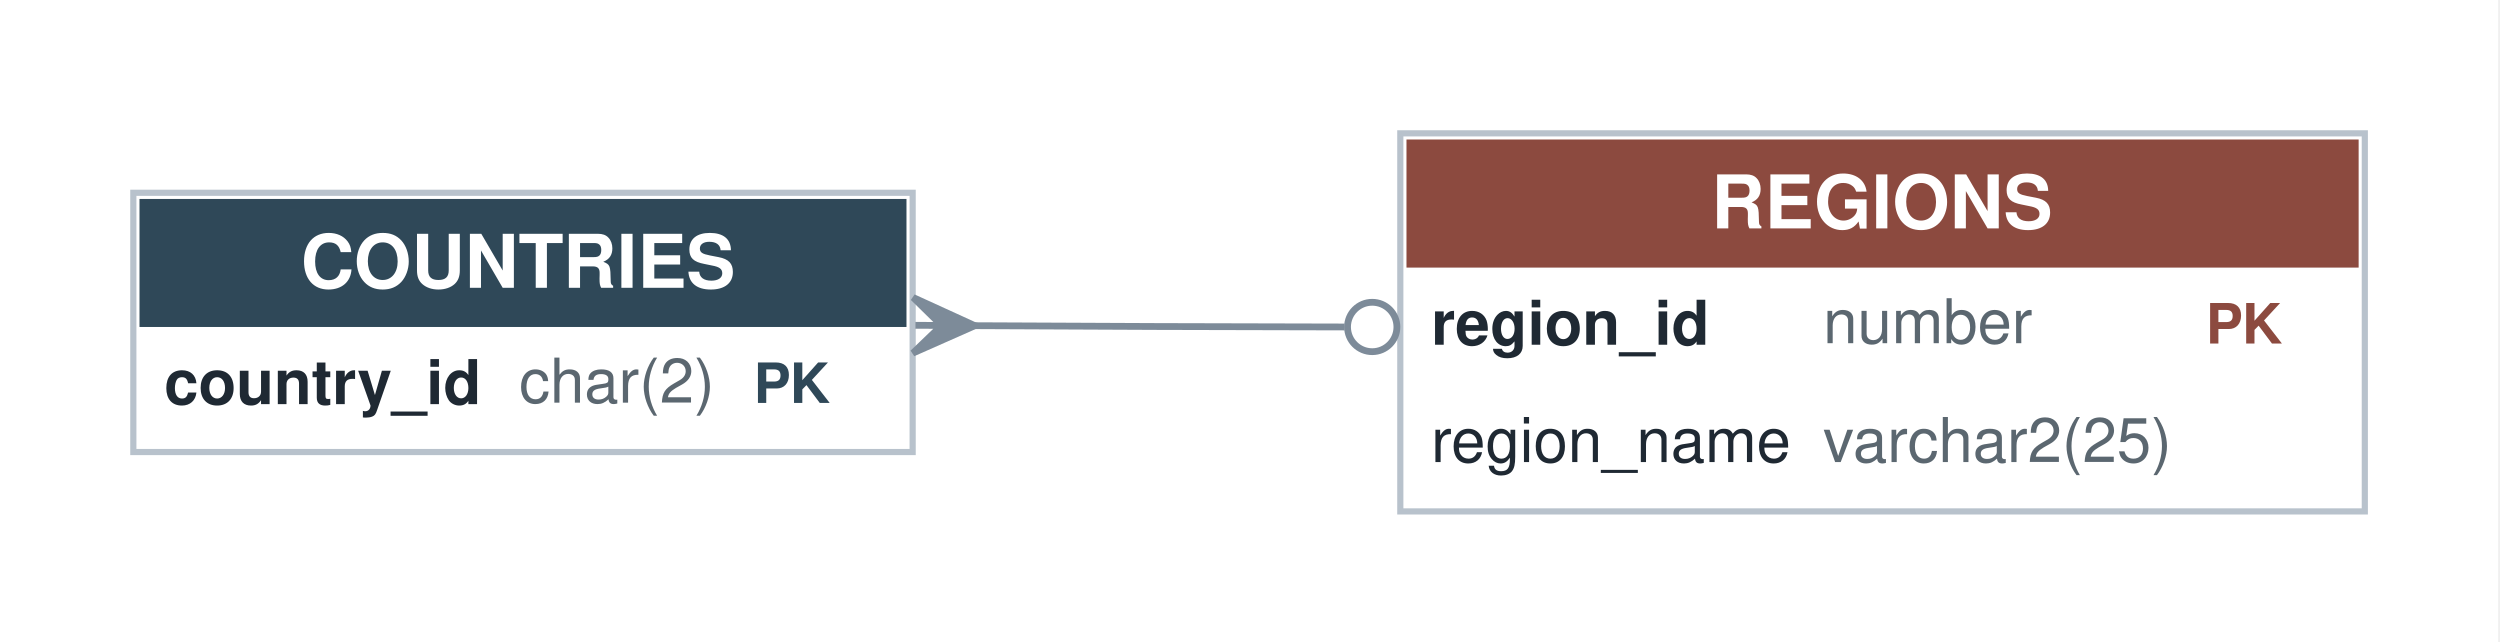
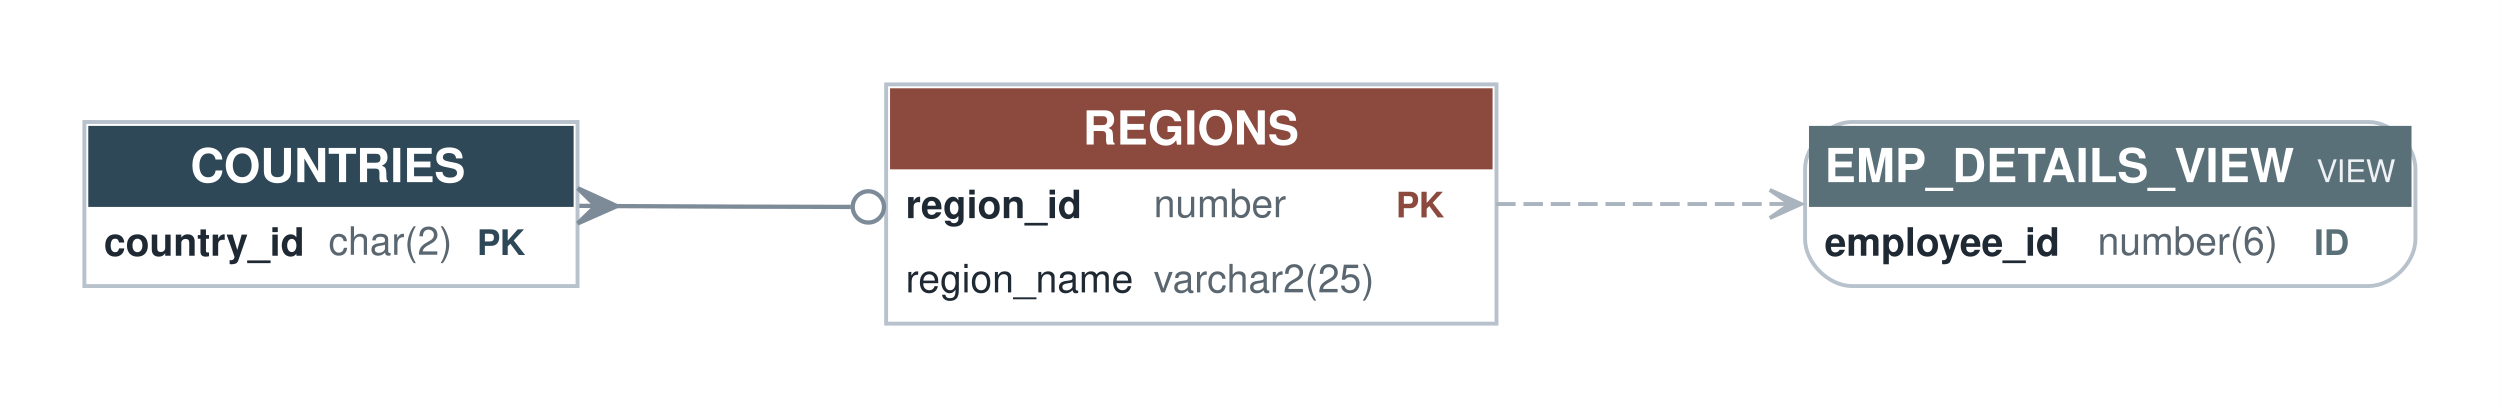
- <svg xmlns="http://www.w3.org/2000/svg" width="405pt" height="104pt" viewBox="0.00 0.00 405.00 104.00">
+ <svg xmlns="http://www.w3.org/2000/svg" width="640pt" height="104pt" viewBox="0.00 0.00 640.00 104.00">
  <g id="graph0" class="graph" transform="scale(1 1) rotate(0) translate(21.6 82.85)">
-     <polygon fill="white" stroke="none" points="-21.6,21.6 -21.6,-82.85 383.1,-82.85 383.1,21.6 -21.6,21.6" />
+     <polygon fill="white" stroke="none" points="-21.6,21.6 -21.6,-82.85 618.35,-82.85 618.35,21.6 -21.6,21.6" />
    <g id="node1" class="node">
      <polygon fill="#ffffff" stroke="none" points="205.25,0 205.25,-61.25 361.5,-61.25 361.5,0 205.25,0" />
      <polygon fill="none" stroke="#b8c2cc" points="205.25,0 205.25,-61.25 361.5,-61.25 361.5,0 205.25,0" />
      <polygon fill="#8c4a3f" stroke="none" points="206.25,-39.5 206.25,-60.25 360.5,-60.25 360.5,-39.5 206.25,-39.5" />
      <text xml:space="preserve" text-anchor="start" x="255.62" y="-45.85" font-family="Helvetica,Arial,sans-serif" font-weight="bold" font-size="12.00" fill="white">REGIONS</text>
      <text xml:space="preserve" text-anchor="start" x="210.25" y="-27" font-family="Helvetica,Arial,sans-serif" font-weight="bold" font-size="10.00" fill="#1f2933">region_id</text>
      <text xml:space="preserve" text-anchor="start" x="273.75" y="-27.25" font-family="Helvetica,Arial,sans-serif" font-size="10.00" fill="#5b6770">number</text>
      <text xml:space="preserve" text-anchor="start" x="335.75" y="-27.2" font-family="Helvetica,Arial,sans-serif" font-weight="bold" font-size="9.00" fill="#8c4a3f">PK</text>
      <text xml:space="preserve" text-anchor="start" x="210.25" y="-8" font-family="Helvetica,Arial,sans-serif" font-size="10.00" fill="#1f2933">region_name</text>
      <text xml:space="preserve" text-anchor="start" x="273.75" y="-8" font-family="Helvetica,Arial,sans-serif" font-size="10.00" fill="#5b6770">varchar2(25)</text>
+     </g>
+     <g id="node3" class="node">
+       <path fill="#ffffff" stroke="none" d="M452.5,-9.62C452.5,-9.62 584.75,-9.62 584.75,-9.62 590.75,-9.62 596.75,-15.62 596.75,-21.62 596.75,-21.62 596.75,-39.62 596.75,-39.62 596.75,-45.62 590.75,-51.62 584.75,-51.62 584.75,-51.62 452.5,-51.62 452.5,-51.62 446.5,-51.62 440.5,-45.62 440.5,-39.62 440.5,-39.62 440.5,-21.62 440.5,-21.62 440.5,-15.62 446.5,-9.62 452.5,-9.62" />
+       <path fill="none" stroke="#b8c2cc" d="M452.5,-9.62C452.5,-9.62 584.75,-9.62 584.75,-9.62 590.75,-9.62 596.75,-15.62 596.75,-21.62 596.75,-21.62 596.75,-39.62 596.75,-39.62 596.75,-45.62 590.75,-51.62 584.75,-51.62 584.75,-51.62 452.5,-51.62 452.5,-51.62 446.5,-51.62 440.5,-45.62 440.5,-39.62 440.5,-39.62 440.5,-21.62 440.5,-21.62 440.5,-15.62 446.5,-9.62 452.5,-9.62" />
+       <polygon fill="#5a7078" stroke="none" points="441.5,-29.88 441.5,-50.62 595.75,-50.62 595.75,-29.88 441.5,-29.88" />
+       <text xml:space="preserve" text-anchor="start" x="445.5" y="-36.23" font-family="Helvetica,Arial,sans-serif" font-weight="bold" font-size="12.00" fill="white">EMP_DETAILS_VIEW</text>
+       <text xml:space="preserve" text-anchor="start" x="567" y="-36.23" font-family="Helvetica,Arial,sans-serif" font-size="8.00" fill="#eef2f5">  VIEW</text>
+       <text xml:space="preserve" text-anchor="start" x="445.5" y="-17.38" font-family="Helvetica,Arial,sans-serif" font-weight="bold" font-size="10.00" fill="#1f2933">employee_id</text>
+       <text xml:space="preserve" text-anchor="start" x="515.38" y="-17.62" font-family="Helvetica,Arial,sans-serif" font-size="10.00" fill="#5b6770">number(6)</text>
+       <text xml:space="preserve" text-anchor="start" x="570.81" y="-17.57" font-family="Helvetica,Arial,sans-serif" font-weight="bold" font-size="9.00" fill="#5a7078">ID</text>
+     </g>
+     <g id="edge2" class="edge">
+       <path fill="none" stroke="#a9b4bf" stroke-dasharray="5,2" d="M361.4,-30.62C383.89,-30.62 408.61,-30.62 431.62,-30.62" />
+       <polygon fill="#a9b4bf" stroke="#a9b4bf" points="439.47,-30.63 431.47,-34.23 436.68,-30.63 431.47,-30.63 431.47,-30.63 431.47,-30.63 436.68,-30.63 431.47,-27.03 439.47,-30.63" />
    </g>
    <g id="node2" class="node">
      <polygon fill="#ffffff" stroke="none" points="0,-9.62 0,-51.62 126.25,-51.62 126.25,-9.62 0,-9.62" />
      <polygon fill="none" stroke="#b8c2cc" points="0,-9.62 0,-51.62 126.25,-51.62 126.25,-9.62 0,-9.62" />
      <polygon fill="#2f4858" stroke="none" points="1,-29.88 1,-50.62 125.25,-50.62 125.25,-29.88 1,-29.88" />
      <text xml:space="preserve" text-anchor="start" x="27.12" y="-36.23" font-family="Helvetica,Arial,sans-serif" font-weight="bold" font-size="12.00" fill="white">COUNTRIES</text>
      <text xml:space="preserve" text-anchor="start" x="5" y="-17.38" font-family="Helvetica,Arial,sans-serif" font-weight="bold" font-size="10.00" fill="#1f2933">country_id</text>
      <text xml:space="preserve" text-anchor="start" x="62.5" y="-17.62" font-family="Helvetica,Arial,sans-serif" font-size="10.00" fill="#5b6770">char(2)</text>
      <text xml:space="preserve" text-anchor="start" x="100.5" y="-17.57" font-family="Helvetica,Arial,sans-serif" font-weight="bold" font-size="9.00" fill="#2f4858">PK</text>
    </g>
    <g id="edge1" class="edge">
      <path fill="none" stroke="#7d8b99" stroke-width="1.1" d="M136.28,-30.09C155.47,-29.99 176.38,-29.9 196.22,-29.88" />
      <polygon fill="#7d8b99" stroke="#7d8b99" stroke-width="1.1" points="136.32,-30.09 126.29,-25.65 130.95,-30.13 126.69,-30.15 126.69,-30.15 126.69,-30.15 130.95,-30.13 126.34,-34.65 136.32,-30.09" />
      <ellipse fill="none" stroke="#7d8b99" stroke-width="1.1" cx="200.7" cy="-29.88" rx="4" ry="4" />
    </g>
  </g>
</svg>
